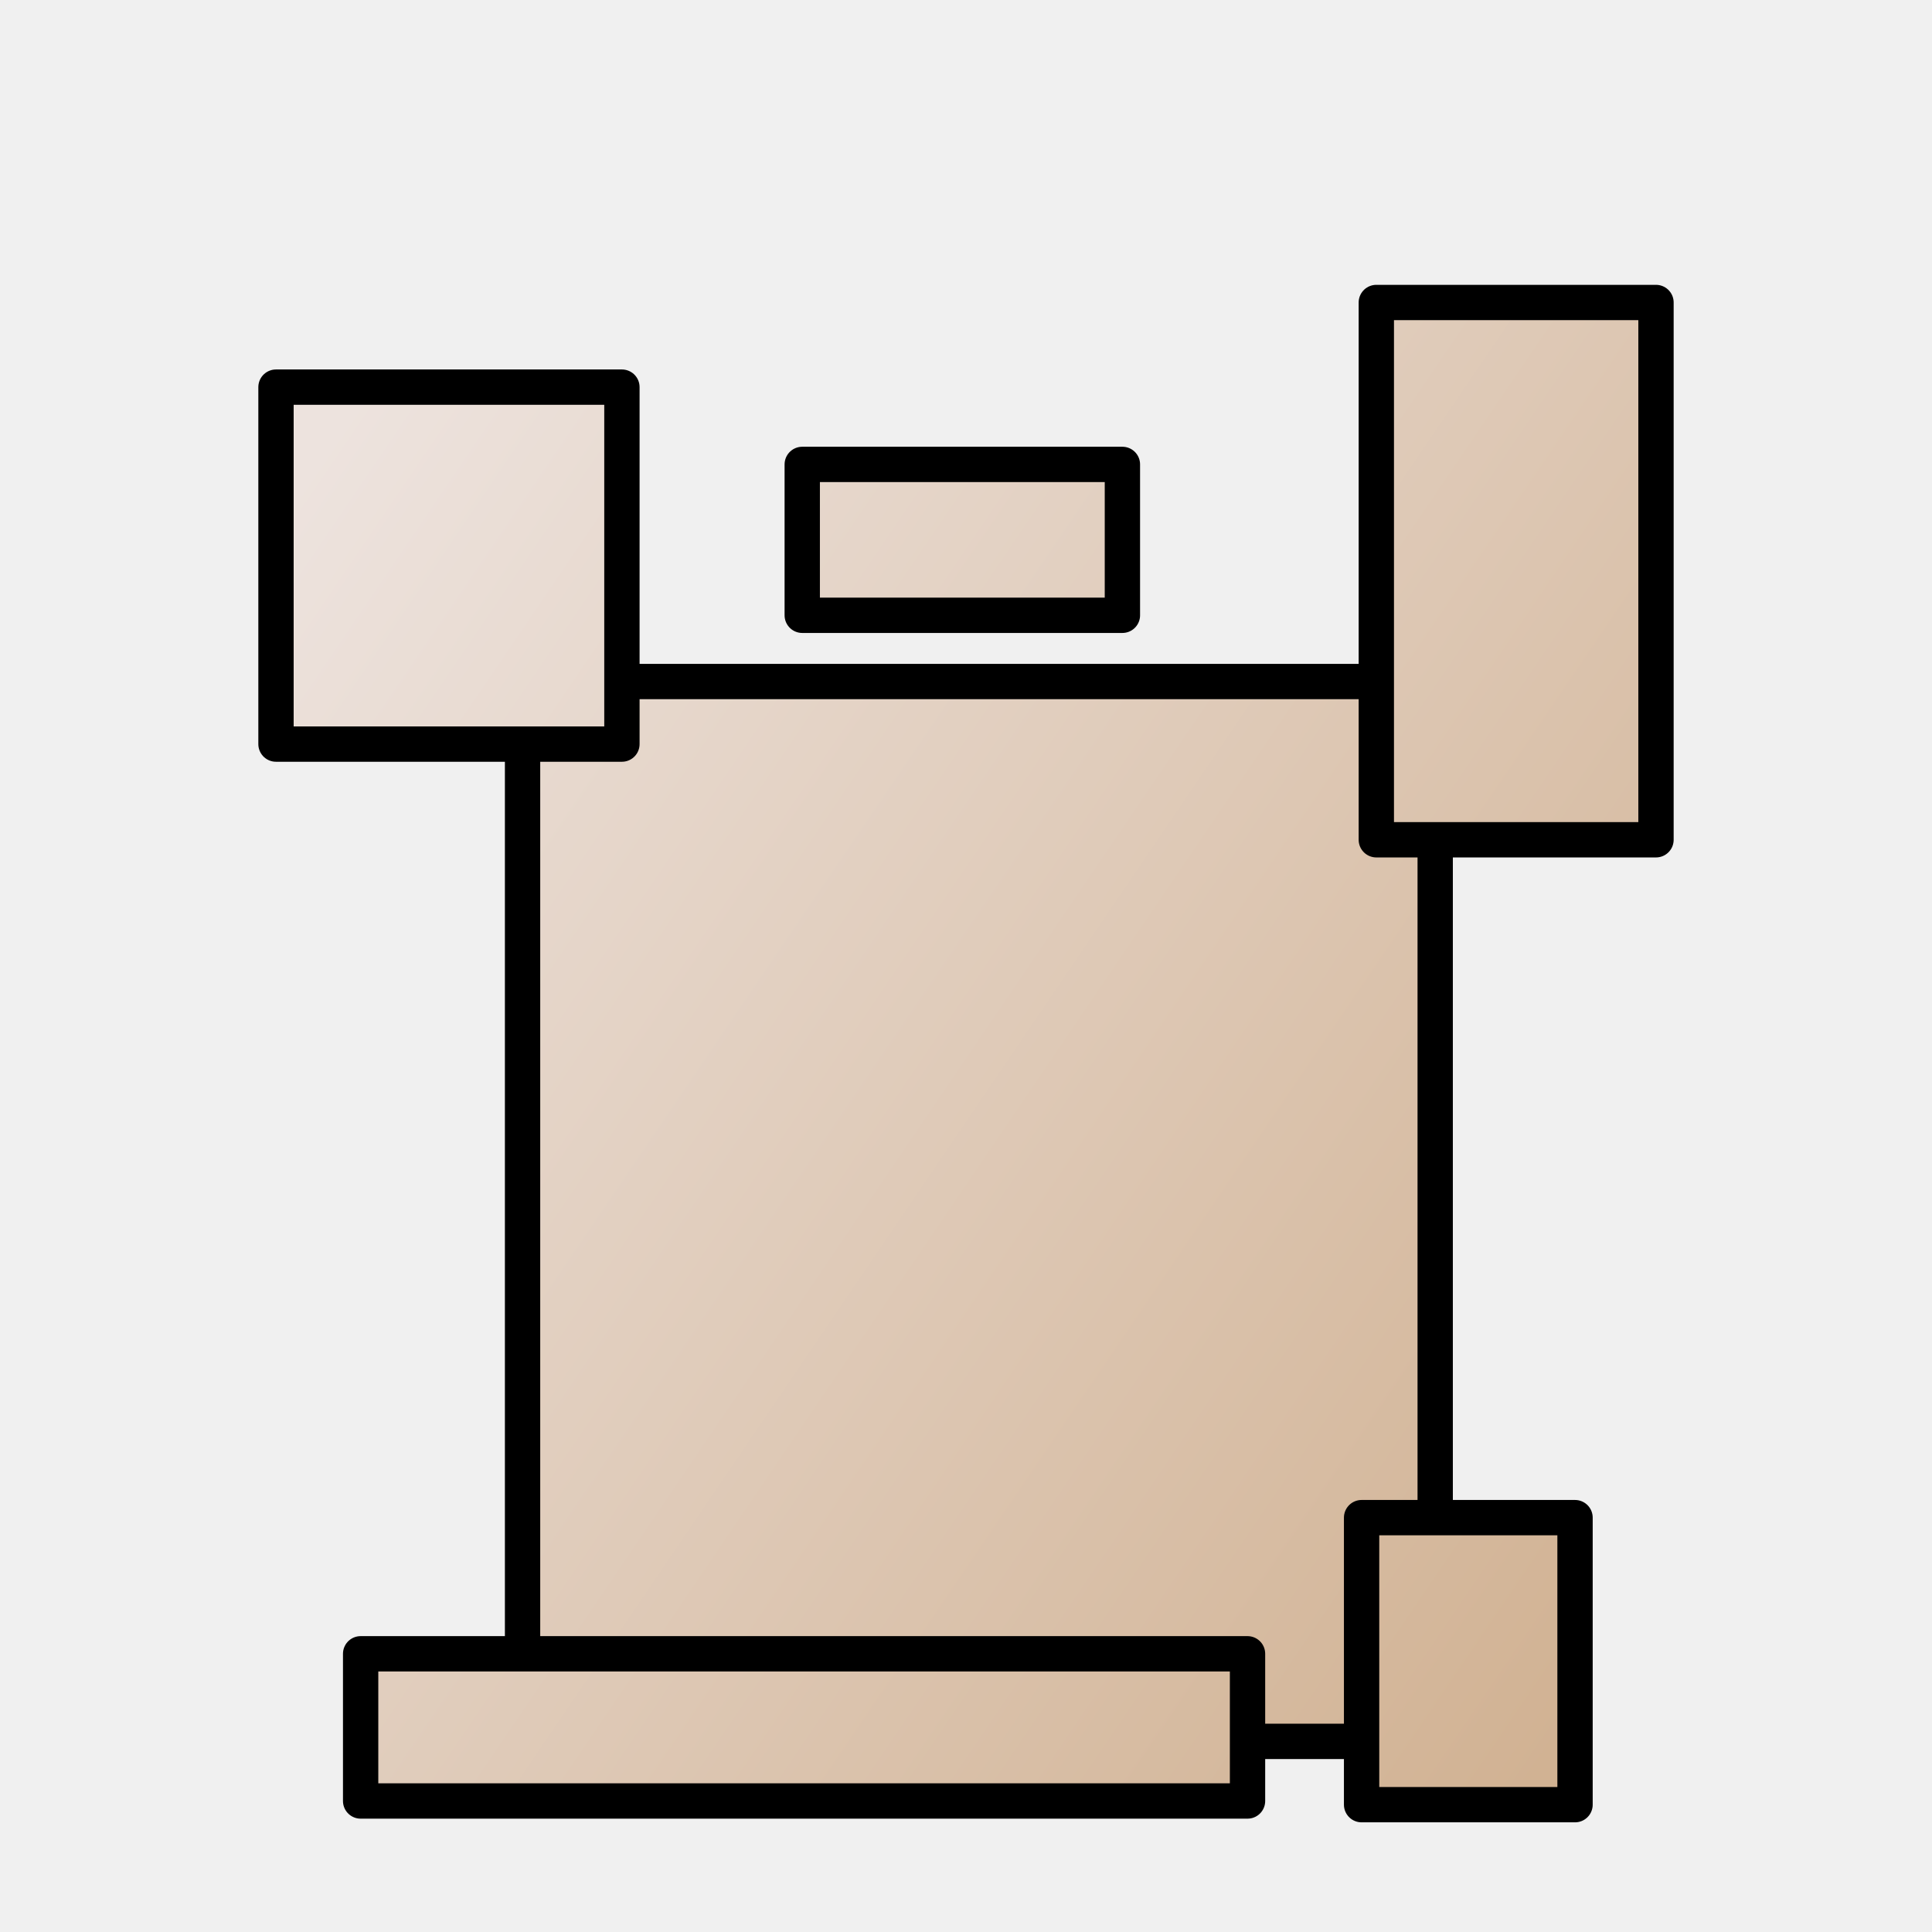
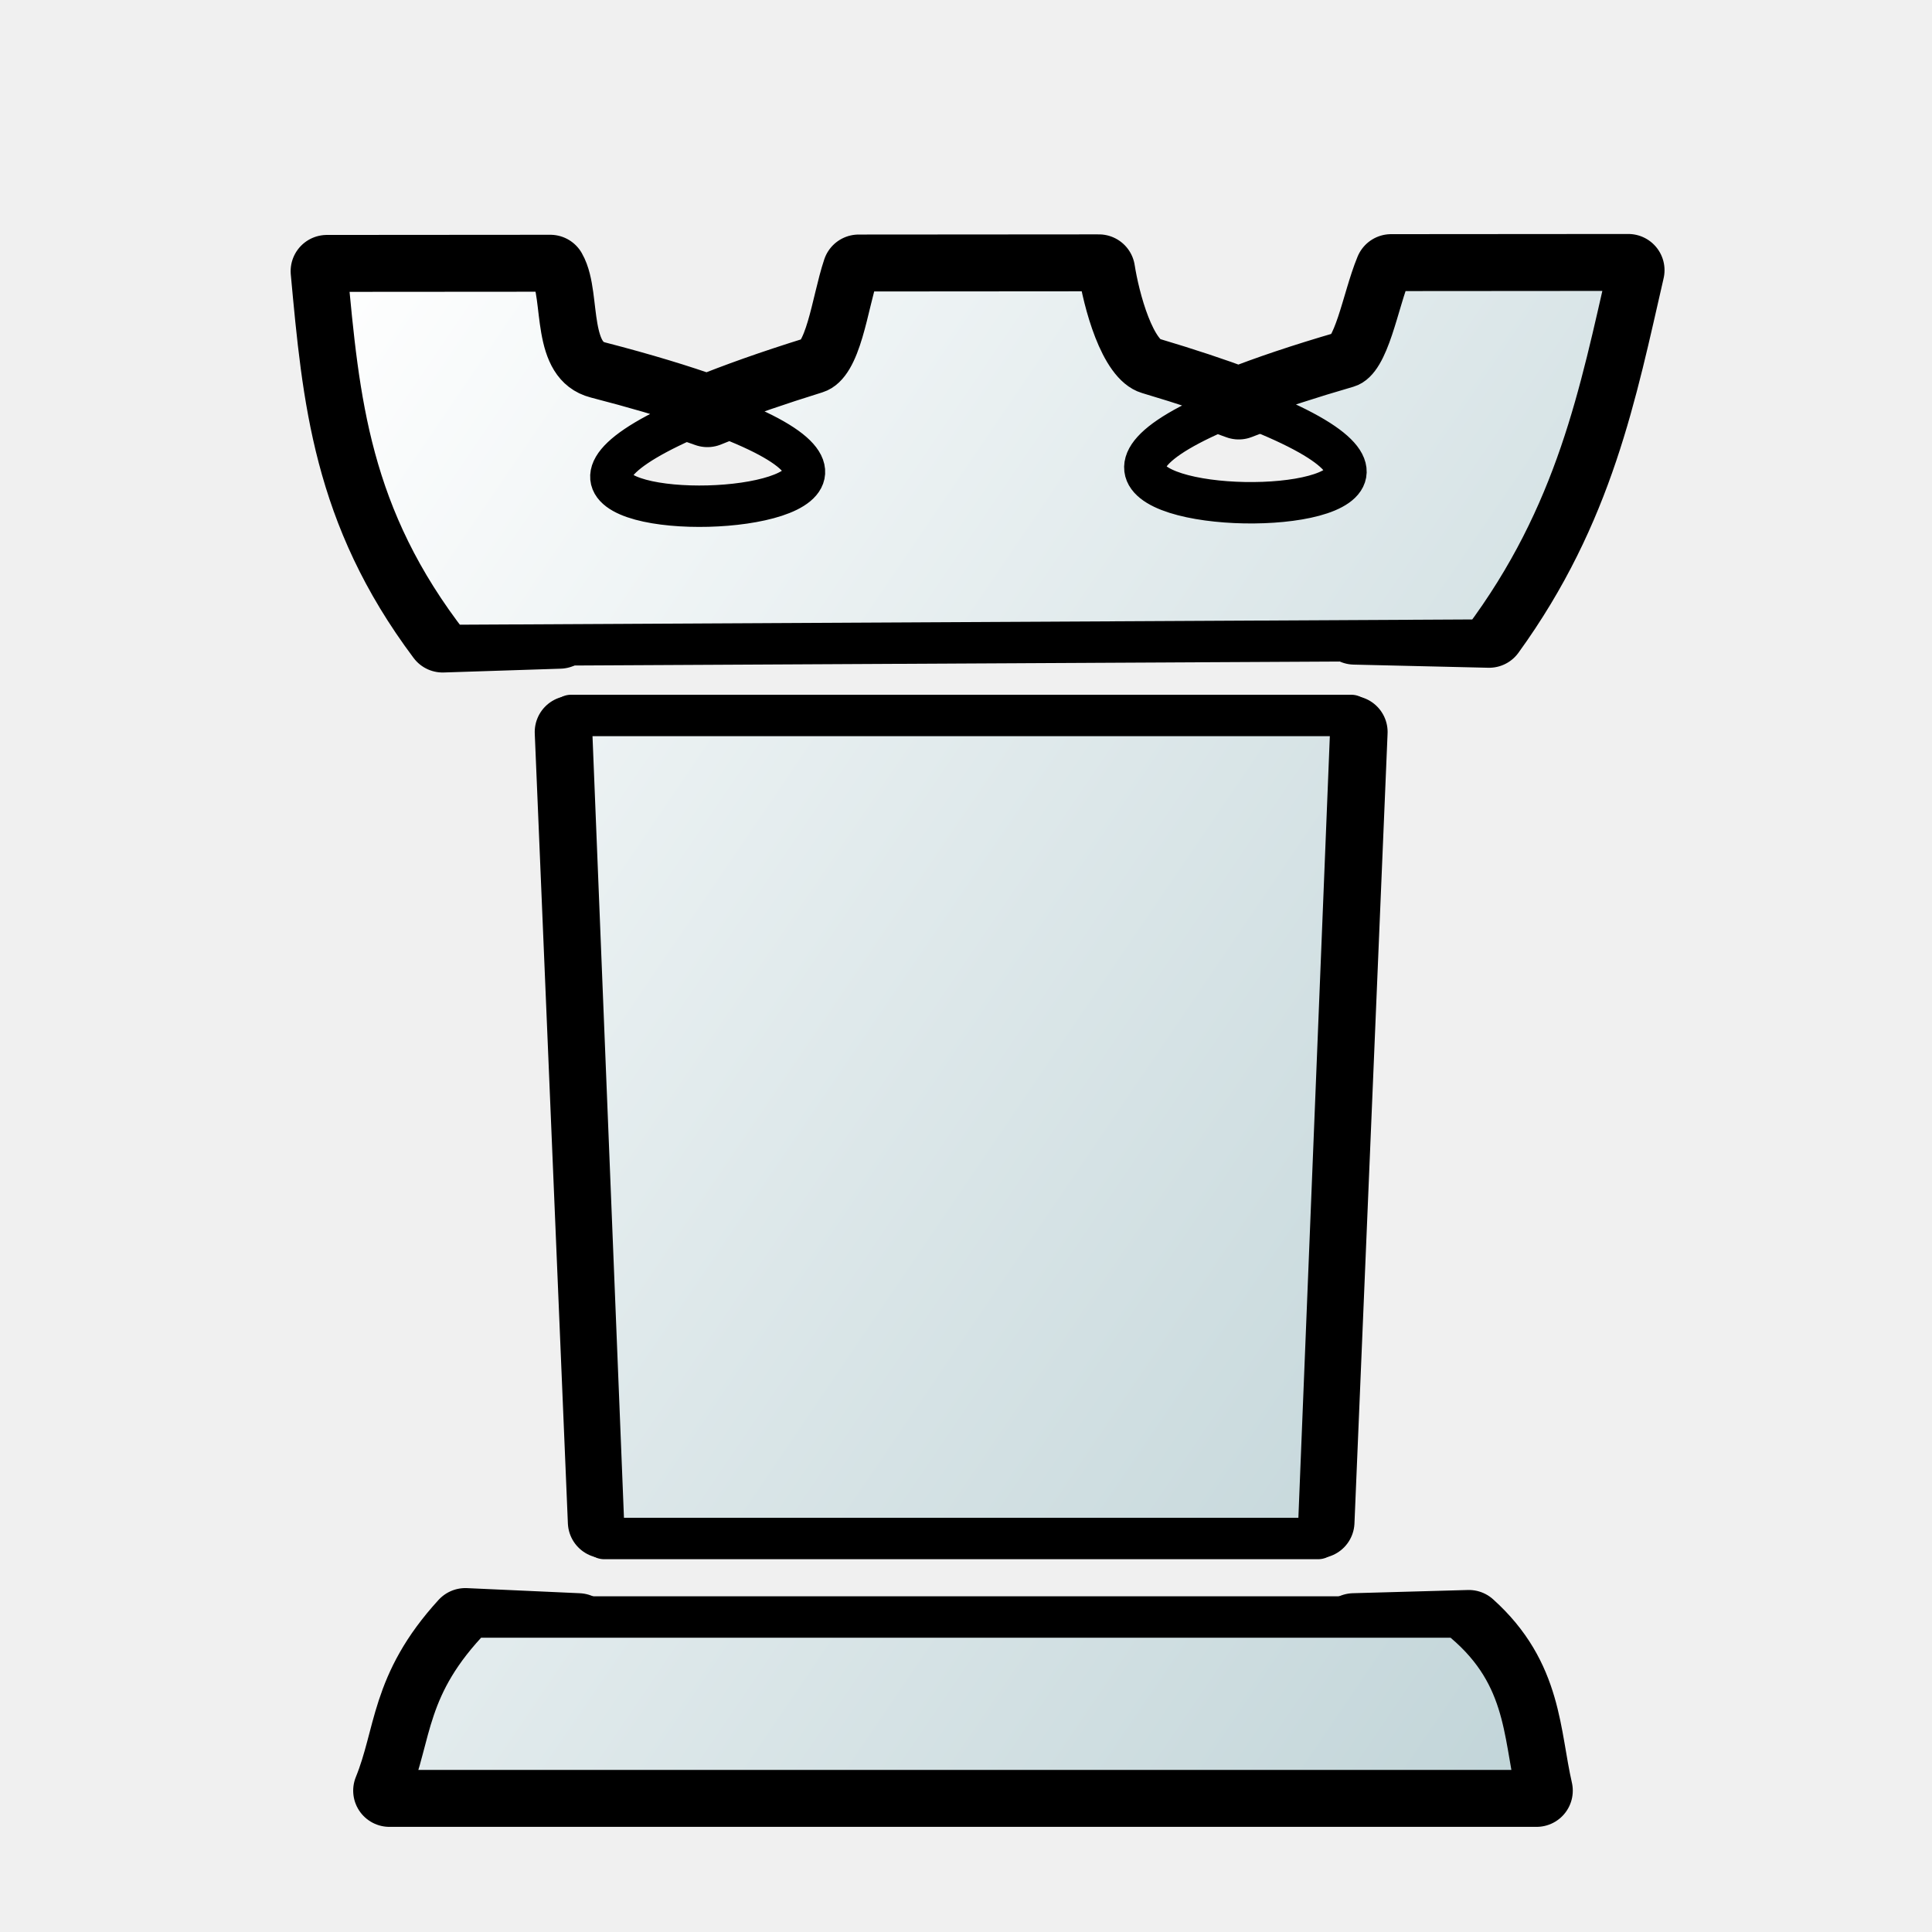
- <svg xmlns="http://www.w3.org/2000/svg" xmlns:xlink="http://www.w3.org/1999/xlink" width="200" height="200">
-   <defs>
-     <linearGradient xlink:href="#a" id="c" gradientUnits="userSpaceOnUse" gradientTransform="translate(400 200) scale(.22857)" x1="88.716" y1="286.248" x2="772.142" y2="750.581" />
-     <linearGradient id="a">
-       <stop offset="0" stop-color="#ede3de" />
-       <stop offset="1" stop-color="#d0b090" />
+ <svg xmlns="http://www.w3.org/2000/svg" xmlns:xlink="http://www.w3.org/1999/xlink" width="700pt" height="700pt" id="rook" viewBox="0 0 933.333 933.333" version="1.0">
+   <style id="style-base">
+     .base { 
+       fill-opacity:1;
+       fill-rule:evenodd;
+       stroke-miterlimit:4;
+       stroke-dasharray:none;
+       stroke-linecap:round;
+       stroke-linejoin:round;
+       stroke-opacity:1;
+     }
+     .shadow {
+       stroke:none;
+       filter:url(#filterBlur);
+     }
+   </style>
+   <style id="stroke-medium">.stroke-medium {stroke-width: 20; }</style>
+   <style id="stroke-boundary">.stroke-boundary {stroke-width: 35; }</style>
+   <style id="stroke-color">.stroke-color {stroke: black; }</style>
+   <style id="fill-color">.fill-color {fill: white; }</style>
+   <defs id="defs36222">
+     <linearGradient id="fillGradient">
+       <stop style="stop-color: white; stop-opacity: 1;" offset="0" id="stop0" />
+       <stop style="stop-color: rgb(191, 211, 215); stop-opacity: 1;" offset="1" id="stop1" />
    </linearGradient>
-     <linearGradient xlink:href="#b" id="d" gradientUnits="userSpaceOnUse" x1="452.267" y1="125.41" x2="550.4" y2="125.41" gradientTransform="translate(0 200)" />
-     <linearGradient id="b">
-       <stop offset="0" />
-       <stop offset="1" />
-     </linearGradient>
-     <linearGradient xlink:href="#a" id="e" gradientUnits="userSpaceOnUse" gradientTransform="translate(400 200) scale(.22857)" x1="88.716" y1="286.248" x2="772.142" y2="750.581" />
-     <linearGradient xlink:href="#b" id="f" gradientUnits="userSpaceOnUse" x1="426.743" y1="58.552" x2="466.21" y2="58.552" gradientTransform="translate(0 200)" />
-     <linearGradient xlink:href="#a" id="g" gradientUnits="userSpaceOnUse" gradientTransform="translate(400 200) scale(.22857)" x1="88.716" y1="286.248" x2="772.142" y2="750.581" />
-     <linearGradient xlink:href="#b" id="h" gradientUnits="userSpaceOnUse" x1="481.219" y1="55.886" x2="518.019" y2="55.886" gradientTransform="translate(0 200)" />
-     <linearGradient xlink:href="#a" id="i" gradientUnits="userSpaceOnUse" gradientTransform="translate(400 200) scale(.22857)" x1="88.716" y1="286.248" x2="772.142" y2="750.581" />
-     <linearGradient xlink:href="#b" id="j" gradientUnits="userSpaceOnUse" x1="540.648" y1="59.124" x2="573.257" y2="59.124" gradientTransform="translate(0 200)" />
-     <linearGradient xlink:href="#a" id="k" gradientUnits="userSpaceOnUse" gradientTransform="translate(400 200) scale(.22857)" x1="88.716" y1="286.248" x2="772.142" y2="750.581" />
-     <linearGradient xlink:href="#b" id="l" gradientUnits="userSpaceOnUse" x1="435.505" y1="178.819" x2="530.971" y2="178.819" gradientTransform="translate(0 200)" />
-     <linearGradient y2="750.581" x2="772.142" y1="286.248" x1="88.716" gradientTransform="translate(400 200) scale(.22857)" gradientUnits="userSpaceOnUse" id="m" xlink:href="#a" />
-     <linearGradient y2="171.962" x2="564.876" y1="171.962" x1="539.124" gradientTransform="translate(0 200)" gradientUnits="userSpaceOnUse" id="n" xlink:href="#b" />
+     <linearGradient xlink:href="#fillGradient" id="bottom-gradient" gradientUnits="userSpaceOnUse" x1="88.716" y1="286.248" x2="772.142" y2="750.581" gradientTransform="matrix(1.078199,0,0,1.078199,-3.986363,-14.40998)" />
+     <linearGradient xlink:href="#fillGradient" id="center-gradient" gradientUnits="userSpaceOnUse" x1="88.716" y1="286.248" x2="772.142" y2="750.581" gradientTransform="matrix(1.078199,0,0,1.078199,-37.98636,-89.10193)" />
+     <linearGradient xlink:href="#fillGradient" id="top-gradient" gradientUnits="userSpaceOnUse" x1="88.716" y1="286.248" x2="772.142" y2="750.581" gradientTransform="matrix(1.078199,0,0,1.078199,-15.98636,-71.10193)" />
  </defs>
-   <path fill="none" d="M0 0h200v200H0z" />
-   <path fill="url(#c)" fill-rule="evenodd" stroke="url(#d)" stroke-width="3.657" stroke-linecap="round" stroke-linejoin="round" d="M454.095 270.552h94.476v109.714h-94.476z" transform="translate(-400 -200)" />
-   <path fill="url(#e)" fill-rule="evenodd" stroke="url(#f)" stroke-width="3.657" stroke-linecap="round" stroke-linejoin="round" d="M428.571 240.076h35.81v36.952h-35.81z" transform="translate(-400 -200)" />
-   <path fill="url(#g)" fill-rule="evenodd" stroke="url(#h)" stroke-width="3.657" stroke-linecap="round" stroke-linejoin="round" d="M483.048 248.076h33.143v15.619h-33.143z" transform="translate(-400 -200)" />
-   <path fill="url(#i)" fill-rule="evenodd" stroke="url(#j)" stroke-width="3.657" stroke-linecap="round" stroke-linejoin="round" d="M542.476 231.314h28.952v55.619h-28.952z" transform="translate(-400 -200)" />
-   <path fill="url(#k)" fill-rule="evenodd" stroke="url(#l)" stroke-width="3.657" stroke-linecap="round" stroke-linejoin="round" d="M437.333 371.2h91.81v15.238h-91.81z" transform="translate(-400 -200)" />
-   <path fill="url(#m)" fill-rule="evenodd" stroke="url(#n)" stroke-width="3.657" stroke-linecap="round" stroke-linejoin="round" d="M540.952 357.105h22.095v29.714h-22.095z" transform="translate(-400 -200)" />
+   <path id="boundary" class="base stroke-color stroke-boundary" style="fill:none" d="m 654.315,303.569 65.053,1.522 c 43.136,-59.531 53.993,-116.965 67.253,-174.556 l -114.596,0.086 c -6.523,15.694 -10.594,43.583 -20.996,46.604 -21.779,6.324 -38.799,12.145 -52.607,17.568 -12.091,-4.516 -26.494,-9.335 -43.834,-14.498 -13.687,-4.076 -21.49,-35.24 -23.725,-49.57 l -116.057,0.084 c -5.556,16.486 -8.341,45.4 -20.475,49.176 -21.698,6.752 -38.726,12.875 -52.594,18.516 -14.141,-5.022 -31.546,-10.375 -53.797,-16.137 -22.017,-5.701 -14.889,-38.886 -22.092,-51.443 l -107.943,0.078 c 5.629,60.878 10.46,115.728 55.924,176.379 l 56.53,-1.839 m 5.463,48.09 16,381.609 m 345.021,0 16,-381.609 m -373.493,433.533 -54.556,-2.47 c -28.96,31.656 -25.959,54.005 -36.674,80.349 h 554.18 c -6.147,-26.851 -4.743,-54.296 -32.706,-79.431 l -55.586,1.552" />
+   <path id="center" style="fill:url(#center-gradient)" class="base stroke-color stroke-medium" d="m 275.822,345.629 16,397.609 h 345.021 l 16,-397.609 z" />
+   <path id="top" class="base stroke-color stroke-medium" style="fill:url(#top-gradient)" d="m 157.905,130.999 c 5.766,62.36 10.696,118.391 59.316,180.815 l 499.101,-2.587 c 45.681,-61.009 56.732,-119.769 70.298,-178.692 l -114.595,0.086 c -6.523,15.694 -10.595,43.583 -20.997,46.604 -292.698,84.993 192.123,88.995 -96.44,3.07 -13.687,-4.076 -21.492,-35.241 -23.726,-49.571 l -116.056,0.086 c -5.556,16.486 -8.341,45.4 -20.475,49.176 -294.979,91.796 191.18,79.433 -106.39,2.379 -22.017,-5.701 -14.889,-38.886 -22.091,-51.443 z" />
+   <path id="bottom" class="base stroke-color stroke-medium" style="fill:url(#bottom-gradient)" d="m 228.12,781.161 c -32.525,33.548 -28.891,56.567 -40,83.879 H 742.3 c -6.511,-28.444 -4.55,-57.554 -38,-83.879 z" />
</svg>
